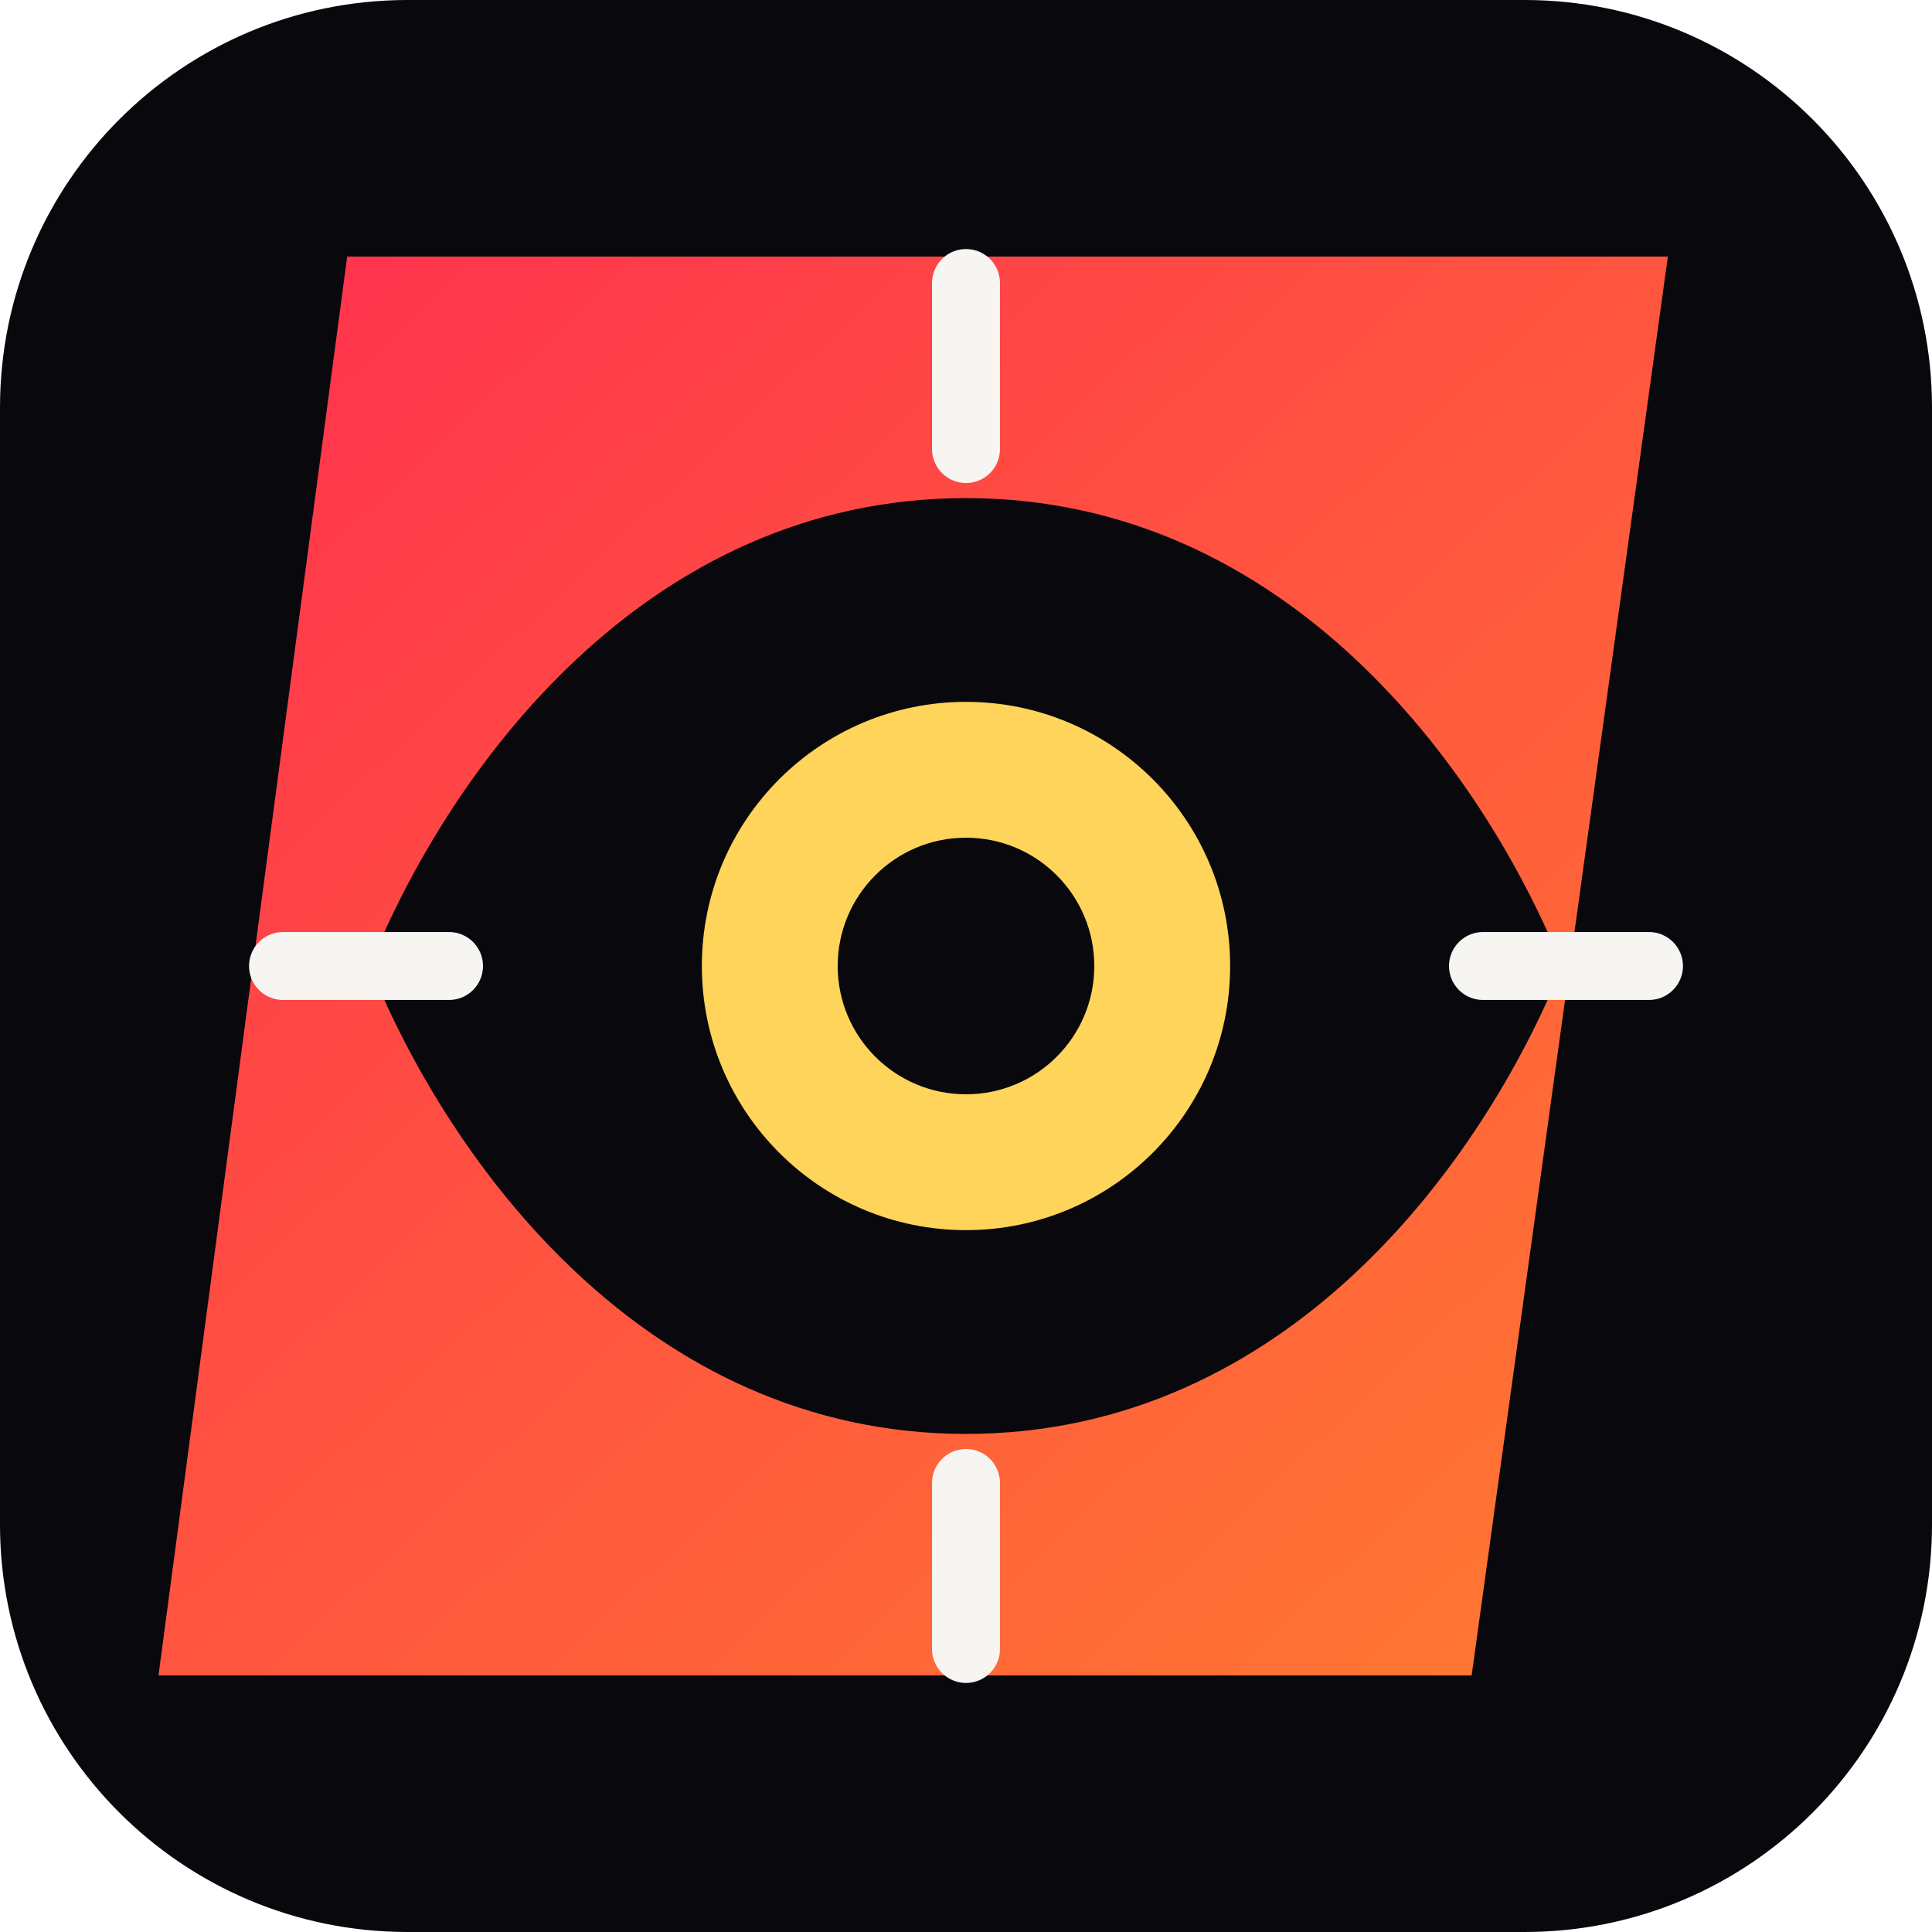
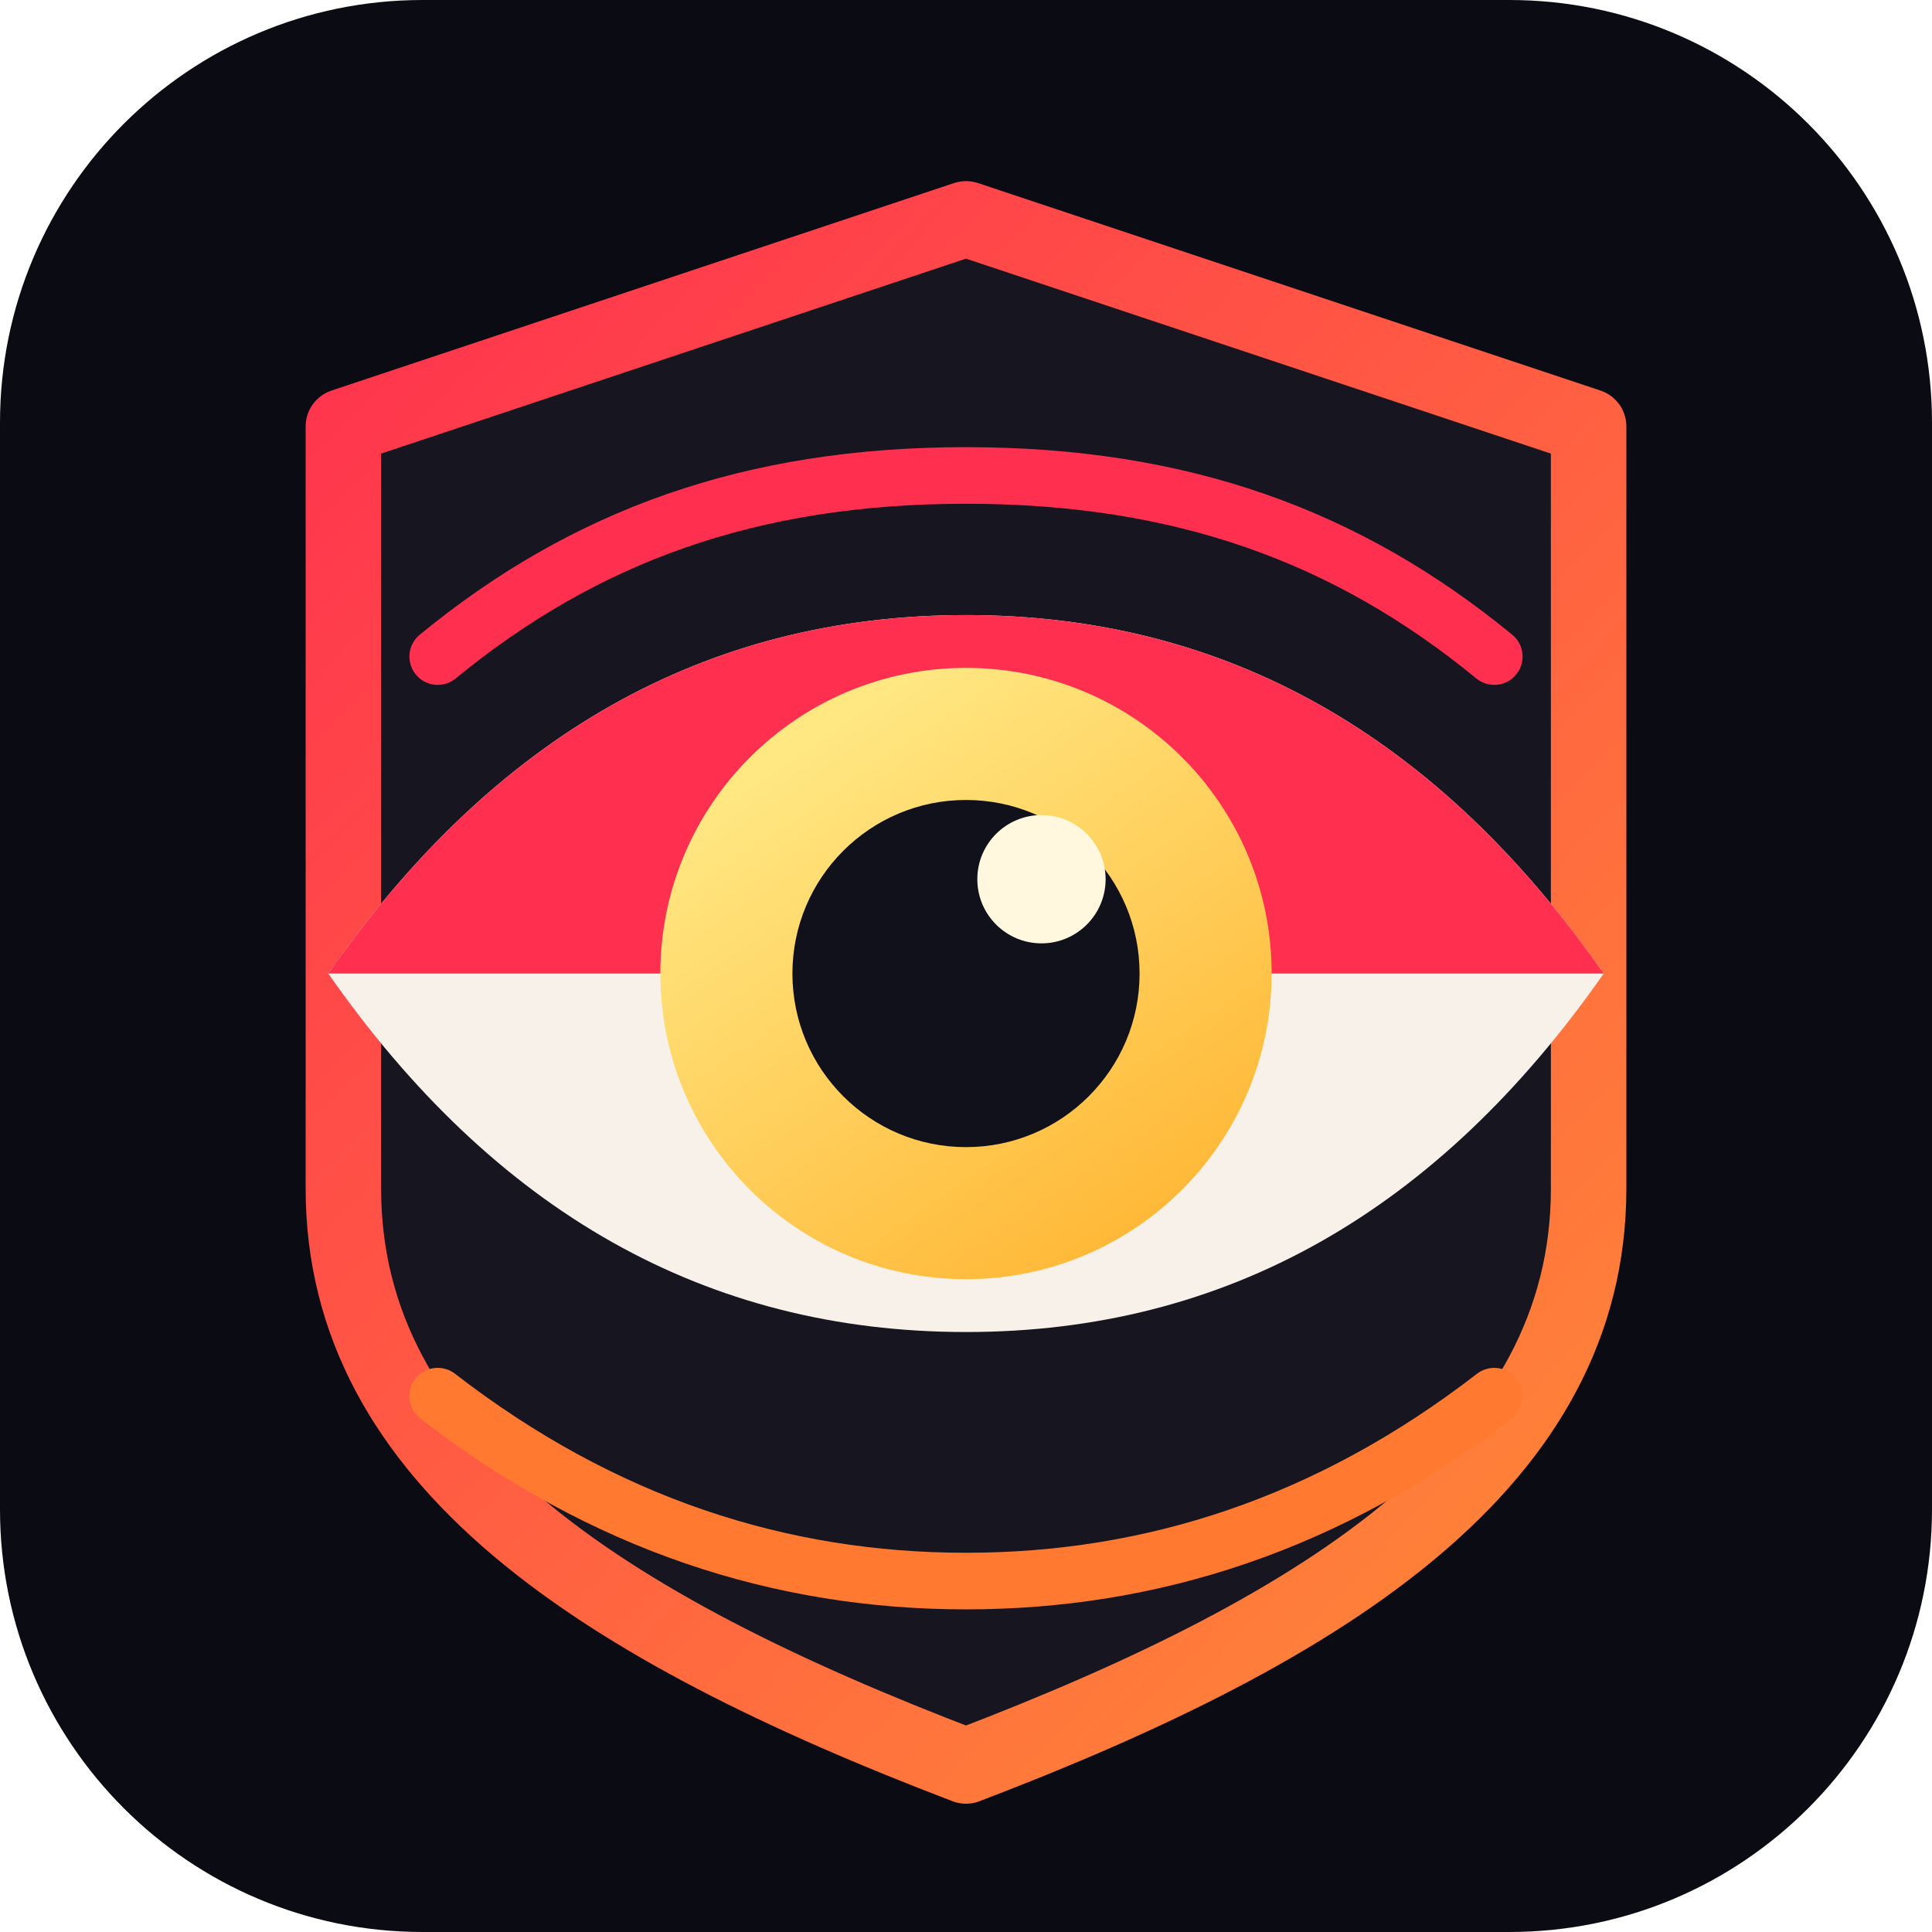
- <svg xmlns="http://www.w3.org/2000/svg" viewBox="0 0 512 512">
+ <svg xmlns="http://www.w3.org/2000/svg" viewBox="0 0 512 512" role="img" aria-labelledby="title">
  <defs>
-     <linearGradient id="g" x1="0" y1="0" x2="1" y2="1">
+     <linearGradient id="heat" x1="64" y1="80" x2="438" y2="440" gradientUnits="userSpaceOnUse">
      <stop stop-color="#ff304f" />
-       <stop offset="1" stop-color="#ff7a30" />
+       <stop offset="1" stop-color="#ff8a36" />
+     </linearGradient>
+     <linearGradient id="iris" x1="218" y1="194" x2="305" y2="322" gradientUnits="userSpaceOnUse">
+       <stop stop-color="#ffe782" />
+       <stop offset="1" stop-color="#ffb938" />
    </linearGradient>
  </defs>
-   <rect width="512" height="512" rx="108" fill="#08080d" />
-   <path d="M92 68h350l-52 376H42z" fill="url(#g)" />
-   <path d="M256 132c-85 0-137 72-158 124 21 52 73 124 158 124s137-72 158-124c-21-52-73-124-158-124Z" fill="#08080d" />
-   <circle cx="256" cy="256" r="70" fill="#ffd45a" />
-   <circle cx="256" cy="256" r="34" fill="#08080d" />
-   <path d="M256 119v-44M256 437v-44M119 256H75M437 256h-44" stroke="#f7f5f2" stroke-width="18" stroke-linecap="round" />
+   <rect width="512" height="512" rx="112" fill="#0b0b13" />
+   <path d="M91 113 256 58l165 55v202c0 72-68 116-165 153C159 431 91 387 91 315Z" fill="#171520" stroke="url(#heat)" stroke-width="20" stroke-linejoin="round" />
+   <path d="M116 174c39-32 83-48 140-48s101 16 140 48" fill="none" stroke="#ff304f" stroke-width="15" stroke-linecap="round" />
+   <path d="M87 258c44-63 100-95 169-95s125 32 169 95c-44 63-100 95-169 95S131 321 87 258Z" fill="#f8f1e9" />
+   <path d="M87 258c44-63 100-95 169-95s125 32 169 95H87Z" fill="#ff304f" />
+   <circle cx="256" cy="258" r="81" fill="url(#iris)" />
+   <circle cx="256" cy="258" r="46" fill="#10111b" />
+   <circle cx="276" cy="233" r="17" fill="#fff8df" />
+   <path d="M116 370c44 34 91 49 140 49s96-15 140-49" fill="none" stroke="#ff7a30" stroke-width="15" stroke-linecap="round" />
</svg>
